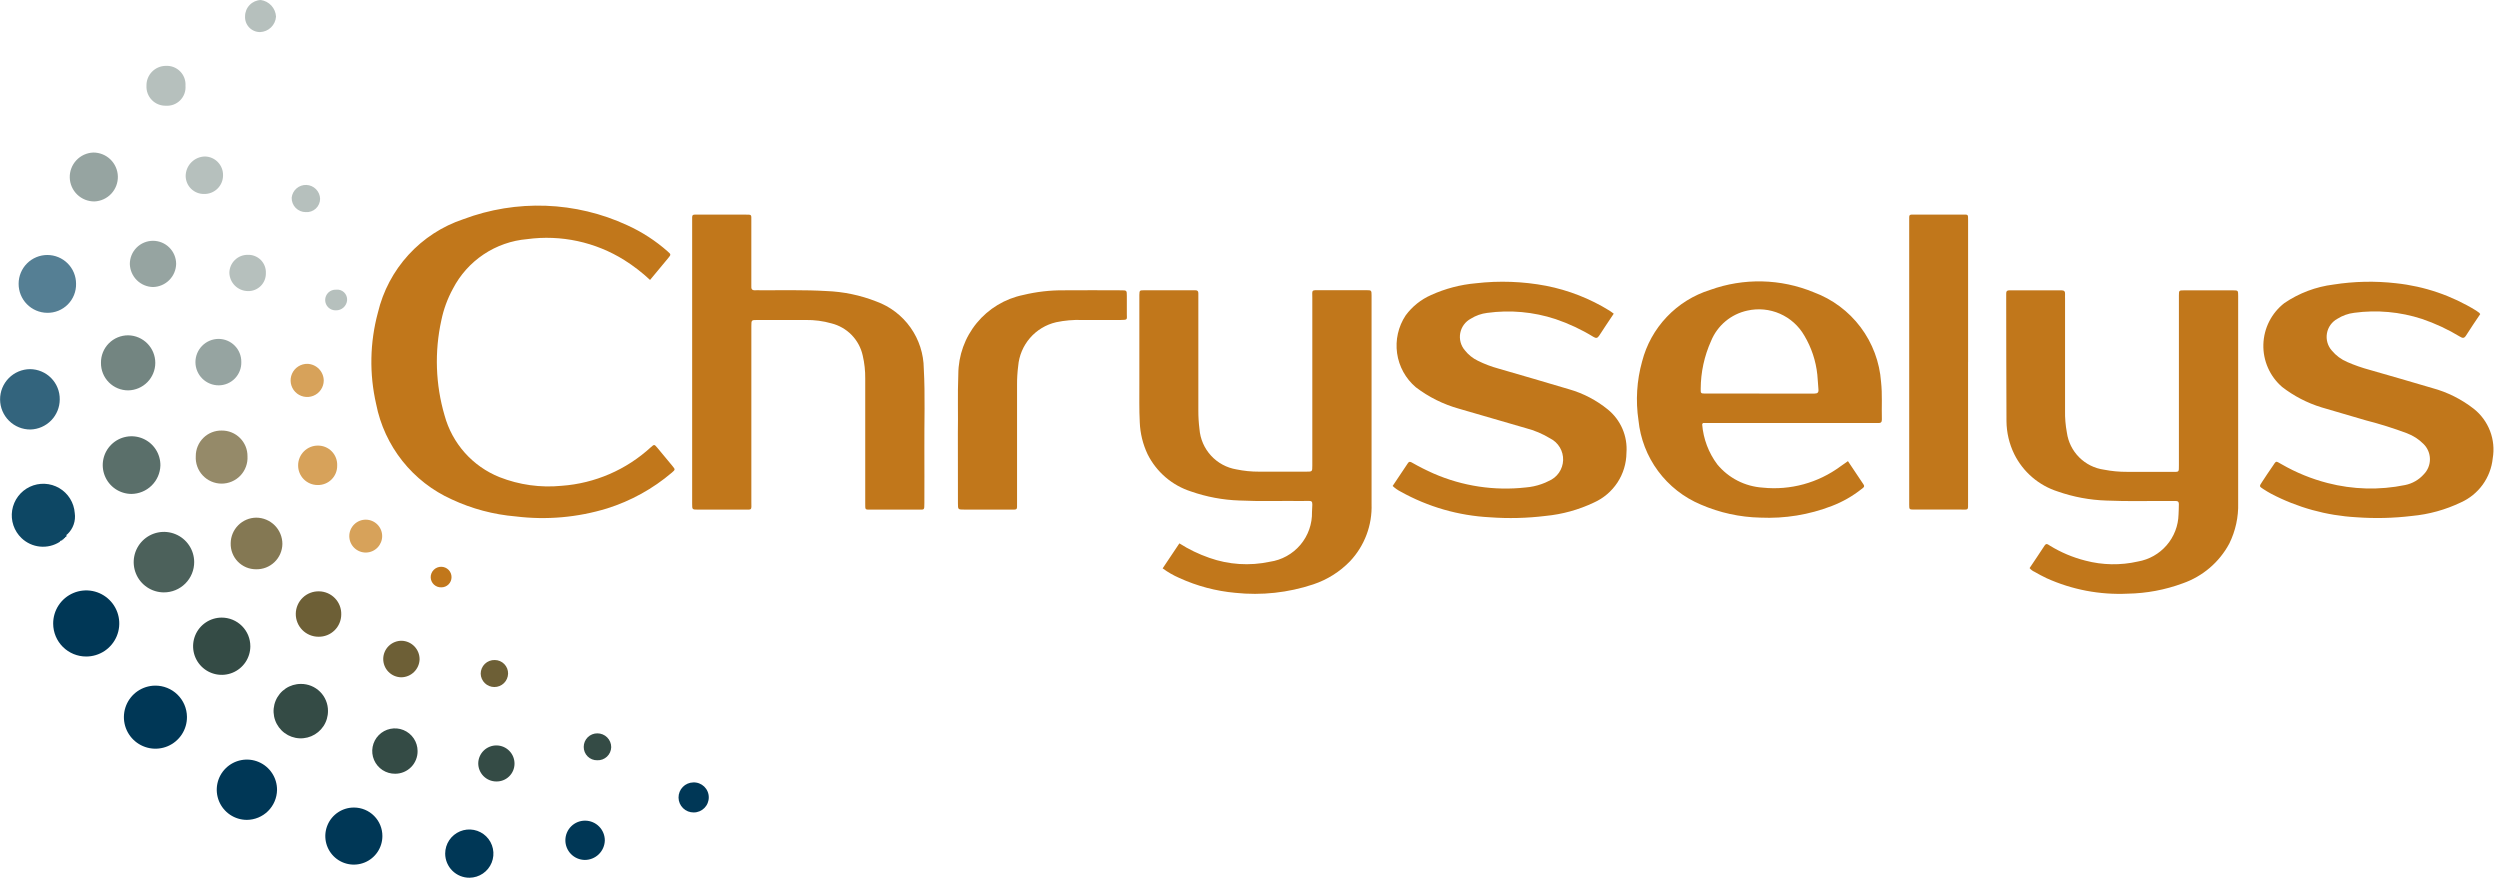
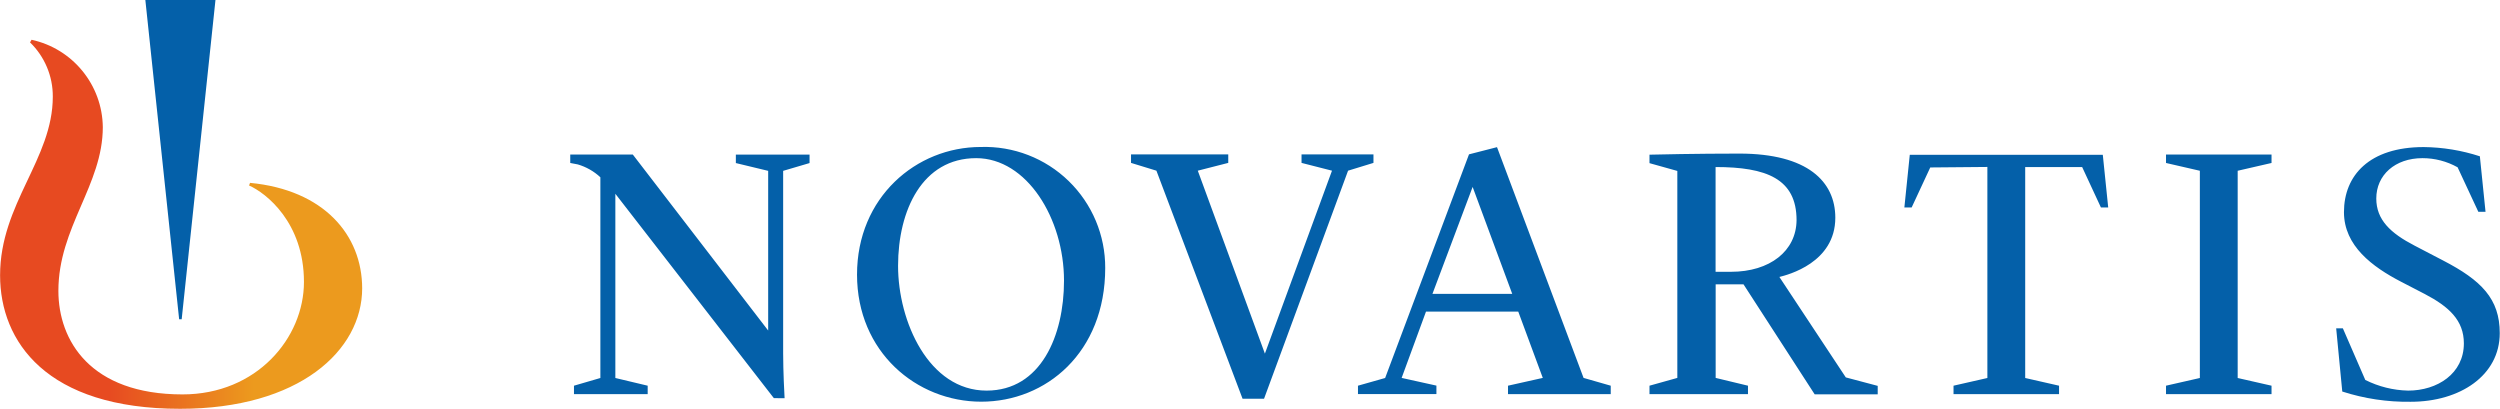
- <svg xmlns="http://www.w3.org/2000/svg" width="222" height="78" viewBox="0 0 222 78" fill="none">
-   <path d="M103.243 50.471L104.729 48.251C105.561 48.781 106.453 49.212 107.385 49.535C109.11 50.147 110.971 50.267 112.76 49.884C113.818 49.732 114.784 49.197 115.475 48.381C116.165 47.564 116.532 46.523 116.506 45.454C116.559 44.293 116.651 44.501 115.617 44.488C113.759 44.465 111.898 44.535 110.042 44.444C108.585 44.394 107.144 44.124 105.768 43.644C104.935 43.378 104.164 42.948 103.5 42.379C102.837 41.81 102.294 41.114 101.904 40.331C101.487 39.446 101.251 38.486 101.212 37.509C101.151 36.361 101.178 35.209 101.174 34.064C101.174 31.556 101.174 29.047 101.174 26.538C101.174 26.422 101.174 26.308 101.174 26.193C101.188 25.793 101.188 25.777 101.596 25.776C103.052 25.776 104.509 25.776 105.965 25.776C106.023 25.776 106.081 25.776 106.138 25.776C106.327 25.77 106.421 25.852 106.413 26.048C106.407 26.182 106.413 26.317 106.413 26.448C106.413 29.781 106.413 33.113 106.413 36.442C106.41 36.997 106.444 37.552 106.513 38.103C106.582 38.981 106.943 39.811 107.539 40.46C108.134 41.109 108.93 41.539 109.799 41.683C110.457 41.819 111.127 41.886 111.799 41.883C113.199 41.891 114.599 41.883 115.999 41.883C116.53 41.883 116.533 41.883 116.533 41.347C116.533 36.388 116.533 31.428 116.533 26.469C116.533 25.71 116.411 25.769 117.241 25.769C118.602 25.769 119.963 25.769 121.322 25.769C121.788 25.769 121.794 25.778 121.795 26.252C121.795 32.418 121.795 38.585 121.795 44.752C121.828 45.683 121.677 46.612 121.349 47.484C121.022 48.356 120.525 49.155 119.887 49.834C118.977 50.775 117.854 51.481 116.612 51.894C114.388 52.635 112.03 52.89 109.699 52.644C107.981 52.488 106.302 52.043 104.732 51.327C104.205 51.098 103.706 50.811 103.243 50.471Z" fill="#C1771B" />
-   <path d="M180.228 50.446C180.666 49.791 181.117 49.129 181.552 48.457C181.724 48.191 181.866 48.357 182.022 48.449C183.001 49.052 184.067 49.502 185.182 49.783C186.707 50.186 188.307 50.213 189.845 49.863C190.838 49.692 191.741 49.181 192.399 48.418C193.058 47.656 193.431 46.688 193.455 45.68C193.478 45.38 193.472 45.067 193.483 44.761C193.489 44.57 193.399 44.481 193.207 44.489C193.073 44.489 192.94 44.489 192.807 44.489C190.89 44.473 188.974 44.537 187.058 44.45C185.582 44.404 184.121 44.132 182.728 43.644C181.895 43.378 181.124 42.948 180.461 42.379C179.798 41.809 179.256 41.113 178.867 40.33C178.419 39.415 178.183 38.411 178.175 37.392C178.153 33.812 178.158 30.232 178.151 26.652C178.151 26.461 178.159 26.269 178.151 26.079C178.14 25.854 178.24 25.779 178.457 25.779C179.99 25.784 181.523 25.784 183.057 25.779C183.316 25.779 183.393 25.895 183.377 26.129C183.368 26.263 183.377 26.398 183.377 26.529C183.377 29.842 183.377 33.154 183.377 36.466C183.364 37.117 183.418 37.768 183.538 38.408C183.653 39.243 184.037 40.017 184.633 40.612C185.229 41.208 186.003 41.593 186.838 41.708C187.515 41.84 188.203 41.904 188.893 41.9C190.215 41.9 191.537 41.9 192.86 41.9C193.518 41.9 193.487 41.969 193.487 41.289V30.489C193.487 29.072 193.487 27.655 193.487 26.239C193.487 25.795 193.496 25.784 193.929 25.783C195.385 25.778 196.841 25.778 198.298 25.783C198.745 25.783 198.749 25.796 198.749 26.283C198.749 28.925 198.749 31.567 198.749 34.21C198.749 37.695 198.749 41.179 198.749 44.662C198.785 45.911 198.514 47.15 197.961 48.27C197.075 49.924 195.599 51.184 193.828 51.801C192.263 52.38 190.611 52.69 188.943 52.718C186.465 52.836 183.995 52.365 181.735 51.343C181.371 51.176 181.021 50.976 180.671 50.78C180.499 50.705 180.347 50.591 180.228 50.446Z" fill="#C1771B" />
-   <path d="M61.463 32.158C61.463 28.003 61.463 23.848 61.463 19.693C61.463 18.974 61.391 19.06 62.118 19.058C63.477 19.058 64.838 19.058 66.199 19.058C66.774 19.058 66.718 19.047 66.718 19.595C66.718 21.414 66.718 23.233 66.718 25.052C66.718 25.168 66.726 25.283 66.718 25.397C66.693 25.656 66.779 25.797 67.067 25.775C67.22 25.761 67.373 25.775 67.526 25.775C69.481 25.784 71.437 25.73 73.389 25.845C74.904 25.902 76.399 26.214 77.81 26.768C79.038 27.212 80.1 28.021 80.855 29.087C81.609 30.152 82.02 31.423 82.032 32.729C82.165 35.118 82.066 37.514 82.084 39.906C82.095 41.495 82.084 43.086 82.084 44.675C82.084 45.348 82.084 45.25 81.484 45.252C80.123 45.252 78.762 45.252 77.401 45.252C76.801 45.252 76.832 45.315 76.832 44.705V39.075C76.832 37.256 76.832 35.437 76.832 33.619C76.841 32.93 76.766 32.242 76.609 31.571C76.458 30.884 76.118 30.252 75.627 29.747C75.136 29.243 74.514 28.885 73.831 28.715C73.092 28.505 72.327 28.404 71.559 28.415C70.123 28.41 68.686 28.41 67.248 28.415C66.725 28.415 66.72 28.421 66.72 28.959C66.72 34.147 66.72 39.336 66.72 44.526C66.72 45.364 66.831 45.249 65.987 45.253C64.646 45.259 63.305 45.259 61.963 45.253C61.472 45.253 61.463 45.247 61.463 44.744C61.462 40.546 61.462 36.351 61.463 32.158Z" fill="#C1771B" />
-   <path d="M57.724 24.859C57.022 24.202 56.26 23.614 55.447 23.101C52.874 21.488 49.818 20.828 46.809 21.235C45.427 21.353 44.097 21.82 42.944 22.591C41.791 23.362 40.852 24.413 40.216 25.646C39.738 26.521 39.393 27.462 39.192 28.438C38.575 31.237 38.674 34.147 39.48 36.898C39.815 38.124 40.429 39.256 41.275 40.206C42.12 41.155 43.174 41.895 44.354 42.369C46.109 43.06 48.004 43.324 49.881 43.138C52.83 42.923 55.62 41.716 57.796 39.714C58.096 39.445 58.107 39.451 58.368 39.759C58.824 40.301 59.276 40.846 59.726 41.395C59.971 41.695 59.97 41.703 59.66 41.971C57.978 43.402 56.027 44.481 53.921 45.145C51.294 45.951 48.526 46.194 45.799 45.859C43.829 45.694 41.905 45.181 40.114 44.345C38.402 43.574 36.9 42.404 35.733 40.934C34.566 39.463 33.767 37.735 33.404 35.893C32.788 33.211 32.84 30.419 33.557 27.763C34.011 25.848 34.946 24.08 36.275 22.627C37.603 21.175 39.28 20.085 41.148 19.463C43.487 18.585 45.977 18.18 48.474 18.271C50.971 18.363 53.425 18.949 55.693 19.997C57.002 20.591 58.216 21.377 59.293 22.33C59.593 22.596 59.593 22.602 59.343 22.91C58.823 23.544 58.295 24.176 57.724 24.859Z" fill="#C1771B" />
-   <path d="M164.097 40.949C164.57 41.657 165.027 42.337 165.48 43.018C165.629 43.238 165.43 43.327 165.305 43.427C164.51 44.058 163.624 44.564 162.677 44.927C160.654 45.711 158.49 46.064 156.323 45.965C154.501 45.926 152.703 45.532 151.032 44.806C149.521 44.172 148.21 43.143 147.235 41.826C146.261 40.509 145.661 38.954 145.497 37.324C145.235 35.577 145.345 33.794 145.82 32.092C146.203 30.609 146.958 29.248 148.014 28.137C149.069 27.027 150.39 26.204 151.852 25.746C154.84 24.665 158.124 24.739 161.06 25.954C162.716 26.566 164.16 27.642 165.22 29.053C166.28 30.464 166.911 32.151 167.038 33.912C167.161 35.02 167.079 36.131 167.11 37.239C167.118 37.494 167.01 37.583 166.771 37.564C166.638 37.555 166.504 37.564 166.371 37.564H151.223C151.185 37.628 151.149 37.664 151.153 37.687C151.257 38.971 151.721 40.201 152.491 41.234C152.986 41.835 153.598 42.328 154.291 42.683C154.983 43.039 155.741 43.248 156.518 43.3C158.982 43.558 161.454 42.882 163.445 41.406C163.647 41.265 163.847 41.125 164.097 40.949ZM156.232 34.949H158.187C159.165 34.949 160.142 34.941 161.12 34.949C161.393 34.949 161.504 34.86 161.478 34.582C161.436 34.144 161.426 33.704 161.378 33.266C161.249 32.044 160.857 30.864 160.228 29.808C159.732 28.944 158.974 28.262 158.062 27.861C157.151 27.46 156.135 27.362 155.164 27.581C154.448 27.735 153.78 28.062 153.219 28.532C152.657 29.003 152.219 29.603 151.942 30.281C151.343 31.611 151.03 33.052 151.023 34.511C151.012 34.939 151.023 34.947 151.465 34.948C153.051 34.948 154.641 34.945 156.232 34.947V34.949Z" fill="#C1771B" />
-   <path d="M220.244 27.892C219.827 28.52 219.388 29.147 218.986 29.792C218.816 30.067 218.675 30.034 218.441 29.892C217.377 29.247 216.245 28.72 215.067 28.32C213.13 27.689 211.076 27.503 209.057 27.776C208.523 27.84 208.011 28.023 207.557 28.31C207.316 28.442 207.107 28.627 206.947 28.85C206.787 29.074 206.679 29.331 206.632 29.602C206.585 29.873 206.599 30.151 206.674 30.415C206.75 30.68 206.883 30.924 207.066 31.13C207.434 31.574 207.904 31.923 208.436 32.147C209.084 32.43 209.753 32.664 210.436 32.847C212.291 33.383 214.149 33.911 215.999 34.463C217.333 34.825 218.581 35.45 219.67 36.3C220.32 36.815 220.819 37.495 221.115 38.269C221.412 39.043 221.494 39.883 221.354 40.7C221.268 41.544 220.961 42.35 220.464 43.038C219.967 43.725 219.298 44.27 218.524 44.616C217.157 45.269 215.686 45.676 214.178 45.816C212.541 46.014 210.888 46.053 209.243 45.932C206.597 45.785 204.014 45.071 201.668 43.84C201.434 43.712 201.202 43.574 200.979 43.427C200.616 43.193 200.616 43.185 200.859 42.816C201.159 42.352 201.47 41.889 201.786 41.432C202.155 40.896 202.044 40.909 202.608 41.226C203.885 41.964 205.257 42.524 206.686 42.892C208.937 43.476 211.292 43.538 213.571 43.072C214.215 42.943 214.799 42.608 215.235 42.116C215.588 41.755 215.783 41.269 215.778 40.764C215.773 40.26 215.568 39.778 215.208 39.424C214.788 39.002 214.282 38.676 213.724 38.468C212.542 38.026 211.338 37.648 210.116 37.335C208.797 36.935 207.469 36.576 206.153 36.174C204.887 35.786 203.701 35.172 202.653 34.362C202.113 33.896 201.684 33.316 201.396 32.663C201.108 32.011 200.968 31.303 200.987 30.59C201.007 29.877 201.184 29.178 201.506 28.542C201.829 27.906 202.289 27.349 202.853 26.913C204.155 26.026 205.65 25.463 207.213 25.268C209.052 24.98 210.921 24.941 212.77 25.152C215.291 25.42 217.72 26.249 219.878 27.579C219.975 27.64 220.069 27.707 220.158 27.779C220.191 27.813 220.22 27.851 220.244 27.892Z" fill="#C1771B" />
-   <path d="M143.3 27.856C142.85 28.533 142.417 29.164 142.006 29.808C141.856 30.041 141.722 30.05 141.497 29.914C140.436 29.263 139.306 28.733 138.127 28.334C136.173 27.692 134.098 27.505 132.061 27.785C131.546 27.848 131.051 28.023 130.611 28.298C130.368 28.427 130.157 28.609 129.994 28.831C129.831 29.052 129.72 29.308 129.669 29.578C129.619 29.848 129.63 30.127 129.701 30.392C129.773 30.658 129.903 30.904 130.083 31.112C130.392 31.505 130.787 31.821 131.238 32.037C131.821 32.326 132.43 32.557 133.058 32.728C135.15 33.34 137.246 33.936 139.333 34.566C140.588 34.925 141.757 35.535 142.771 36.358C143.339 36.819 143.786 37.41 144.075 38.082C144.364 38.753 144.485 39.485 144.429 40.214C144.421 41.151 144.143 42.066 143.629 42.849C143.114 43.632 142.385 44.251 141.529 44.631C140.178 45.272 138.726 45.673 137.237 45.815C135.6 46.016 133.947 46.056 132.302 45.935C129.52 45.792 126.808 45.012 124.375 43.654C124.116 43.522 123.878 43.354 123.667 43.154C124.114 42.485 124.567 41.812 125.019 41.132C125.139 40.951 125.26 41.006 125.405 41.091C126.02 41.442 126.652 41.761 127.299 42.047C129.874 43.172 132.7 43.599 135.493 43.285C135.971 43.247 136.441 43.146 136.893 42.985C137.11 42.911 137.32 42.821 137.523 42.714C137.891 42.561 138.208 42.306 138.435 41.978C138.662 41.65 138.791 41.264 138.805 40.865C138.819 40.467 138.718 40.072 138.514 39.73C138.311 39.387 138.013 39.109 137.656 38.931C136.985 38.523 136.258 38.216 135.498 38.019C133.517 37.438 131.531 36.87 129.549 36.291C128.164 35.904 126.865 35.257 125.721 34.385C124.818 33.616 124.228 32.543 124.062 31.368C123.897 30.194 124.166 28.999 124.821 28.01C125.402 27.219 126.181 26.595 127.08 26.199C128.337 25.628 129.682 25.275 131.058 25.154C133.136 24.914 135.238 24.989 137.293 25.379C139.288 25.769 141.196 26.517 142.925 27.587C143.039 27.657 143.144 27.742 143.3 27.856Z" fill="#C1771B" />
-   <path d="M174.764 32.15C174.764 36.303 174.764 40.456 174.764 44.607C174.764 45.343 174.825 45.248 174.119 45.249C172.739 45.254 171.359 45.254 169.981 45.249C169.545 45.249 169.537 45.243 169.537 44.811C169.537 42.764 169.537 40.717 169.537 38.669V19.554C169.537 19.037 169.498 19.054 170.037 19.054C171.437 19.054 172.835 19.054 174.231 19.054C174.787 19.054 174.767 19.005 174.767 19.576V32.147L174.764 32.15Z" fill="#C1771B" />
-   <path d="M85.059 38.432C85.092 36.932 85.025 35.071 85.098 33.215C85.108 31.561 85.686 29.96 86.736 28.682C87.786 27.404 89.243 26.525 90.864 26.193C92.037 25.909 93.241 25.77 94.449 25.779C96.149 25.765 97.859 25.773 99.563 25.779C100.057 25.779 100.063 25.785 100.063 26.287C100.063 26.82 100.063 27.356 100.063 27.895C100.063 28.362 100.169 28.415 99.518 28.414C98.37 28.414 97.218 28.414 96.069 28.414C95.302 28.389 94.536 28.456 93.786 28.614C92.883 28.823 92.069 29.313 91.463 30.014C90.857 30.715 90.49 31.59 90.414 32.514C90.344 33.064 90.311 33.618 90.314 34.173C90.318 37.656 90.318 41.14 90.314 44.624C90.314 45.324 90.373 45.249 89.714 45.251C88.354 45.251 86.994 45.251 85.634 45.251C85.068 45.251 85.065 45.251 85.065 44.7C85.058 42.724 85.059 40.754 85.059 38.432Z" fill="#C1771B" />
-   <path d="M4.722 55.386C4.717 54.804 4.886 54.234 5.206 53.748C5.526 53.262 5.983 52.883 6.52 52.657C7.056 52.432 7.648 52.371 8.219 52.482C8.79 52.594 9.315 52.873 9.727 53.283C10.14 53.694 10.421 54.217 10.535 54.788C10.649 55.359 10.591 55.95 10.368 56.488C10.145 57.025 9.767 57.484 9.282 57.807C8.798 58.129 8.229 58.3 7.647 58.298C6.873 58.298 6.131 57.991 5.583 57.446C5.035 56.9 4.725 56.159 4.722 55.386Z" fill="#003756" />
-   <path d="M16.602 63.658C16.607 64.211 16.448 64.754 16.145 65.217C15.842 65.68 15.409 66.043 14.9 66.26C14.39 66.477 13.829 66.538 13.285 66.436C12.741 66.333 12.24 66.072 11.844 65.685C11.448 65.299 11.176 64.803 11.062 64.262C10.948 63.72 10.997 63.157 11.202 62.643C11.408 62.13 11.761 61.688 12.217 61.375C12.674 61.062 13.213 60.891 13.766 60.884C14.134 60.879 14.5 60.947 14.842 61.084C15.185 61.221 15.496 61.424 15.76 61.682C16.023 61.94 16.233 62.247 16.378 62.586C16.522 62.925 16.599 63.289 16.602 63.658Z" fill="#003756" />
-   <path d="M5.305 48.117C4.785 48.449 4.169 48.597 3.554 48.537C2.94 48.478 2.364 48.214 1.917 47.789C1.587 47.475 1.338 47.086 1.192 46.655C1.047 46.224 1.008 45.764 1.08 45.314C1.153 44.865 1.333 44.44 1.607 44.076C1.88 43.712 2.239 43.42 2.65 43.226C3.062 43.032 3.515 42.941 3.97 42.961C4.424 42.981 4.867 43.112 5.26 43.342C5.653 43.572 5.984 43.895 6.224 44.282C6.464 44.668 6.606 45.108 6.638 45.562C6.688 45.904 6.655 46.253 6.541 46.579C6.428 46.905 6.237 47.199 5.985 47.436C5.969 47.441 5.954 47.449 5.941 47.459C5.929 47.47 5.918 47.483 5.911 47.498C5.904 47.513 5.899 47.53 5.899 47.546C5.898 47.563 5.901 47.58 5.907 47.595C5.91 47.61 5.906 47.625 5.898 47.638C5.89 47.651 5.877 47.66 5.862 47.664C5.836 47.667 5.812 47.678 5.794 47.696C5.776 47.714 5.765 47.738 5.762 47.764L5.751 47.773C5.725 47.776 5.7 47.787 5.681 47.805C5.662 47.823 5.649 47.847 5.645 47.873L5.629 47.885C5.605 47.885 5.583 47.892 5.564 47.907C5.546 47.922 5.533 47.943 5.529 47.966L5.495 47.991C5.454 47.989 5.413 48 5.379 48.022C5.345 48.045 5.319 48.078 5.305 48.117Z" fill="#0D4764" />
-   <path d="M14.544 52.604C14.014 52.601 13.497 52.442 13.057 52.145C12.617 51.849 12.275 51.43 12.074 50.939C11.872 50.449 11.82 49.91 11.924 49.391C12.028 48.871 12.284 48.394 12.659 48.019C13.034 47.644 13.511 47.388 14.031 47.284C14.55 47.18 15.089 47.232 15.579 47.434C16.07 47.635 16.489 47.977 16.785 48.417C17.082 48.856 17.241 49.374 17.244 49.904C17.246 50.259 17.177 50.611 17.042 50.939C16.907 51.268 16.708 51.566 16.457 51.817C16.206 52.068 15.908 52.267 15.579 52.402C15.251 52.537 14.899 52.606 14.544 52.604Z" fill="#4C615B" />
-   <path d="M21.917 72.805C21.387 72.804 20.869 72.645 20.429 72.349C19.989 72.052 19.647 71.632 19.446 71.142C19.246 70.651 19.195 70.112 19.301 69.592C19.407 69.073 19.665 68.596 20.043 68.224C20.42 67.851 20.899 67.599 21.42 67.499C21.941 67.399 22.479 67.456 22.967 67.663C23.456 67.869 23.872 68.216 24.163 68.66C24.453 69.103 24.606 69.623 24.601 70.153C24.588 70.858 24.301 71.53 23.799 72.026C23.297 72.521 22.622 72.801 21.917 72.805Z" fill="#003756" />
-   <path d="M5.305 35.469C5.304 36.165 5.032 36.833 4.546 37.332C4.061 37.83 3.401 38.12 2.705 38.14C1.994 38.145 1.311 37.867 0.805 37.368C0.299 36.868 0.012 36.189 0.007 35.478C0.002 34.767 0.28 34.084 0.779 33.578C1.278 33.072 1.958 32.785 2.669 32.78C3.019 32.782 3.365 32.853 3.687 32.99C4.01 33.127 4.302 33.325 4.547 33.575C4.792 33.825 4.985 34.121 5.115 34.446C5.245 34.771 5.31 35.119 5.305 35.469Z" fill="#33647D" />
-   <path d="M22.23 57.399C22.228 57.901 22.076 58.39 21.796 58.806C21.515 59.222 21.118 59.546 20.654 59.736C20.19 59.927 19.68 59.976 19.188 59.877C18.696 59.778 18.244 59.536 17.89 59.181C17.535 58.826 17.294 58.374 17.196 57.883C17.098 57.391 17.147 56.88 17.338 56.417C17.529 55.953 17.853 55.556 18.27 55.276C18.686 54.996 19.176 54.845 19.677 54.843C20.013 54.842 20.346 54.907 20.657 55.035C20.967 55.163 21.249 55.351 21.487 55.589C21.724 55.827 21.912 56.109 22.04 56.419C22.167 56.73 22.232 57.063 22.23 57.399Z" fill="#344B45" />
-   <path d="M11.66 43.861C11.152 43.856 10.658 43.701 10.239 43.415C9.82 43.129 9.496 42.725 9.307 42.254C9.118 41.784 9.074 41.267 9.178 40.771C9.283 40.275 9.533 39.821 9.897 39.467C10.26 39.113 10.72 38.875 11.219 38.783C11.718 38.692 12.233 38.75 12.698 38.951C13.164 39.152 13.559 39.487 13.834 39.913C14.109 40.34 14.251 40.838 14.243 41.345C14.221 42.017 13.94 42.654 13.458 43.123C12.977 43.593 12.332 43.857 11.66 43.861Z" fill="#5A6F6A" />
-   <path d="M33.956 74.243C33.956 74.745 33.807 75.236 33.527 75.654C33.248 76.071 32.851 76.396 32.386 76.587C31.922 76.778 31.411 76.827 30.919 76.727C30.426 76.628 29.975 76.384 29.621 76.027C29.268 75.67 29.029 75.216 28.933 74.723C28.838 74.23 28.892 73.72 29.088 73.257C29.283 72.794 29.612 72.4 30.032 72.125C30.452 71.849 30.944 71.705 31.447 71.71C32.115 71.713 32.755 71.982 33.225 72.457C33.696 72.932 33.959 73.574 33.956 74.243Z" fill="#003756" />
-   <path d="M4.182 27.778C3.505 27.769 2.859 27.492 2.385 27.007C1.911 26.523 1.649 25.87 1.654 25.193C1.654 24.517 1.923 23.868 2.401 23.39C2.879 22.912 3.528 22.643 4.204 22.643C4.881 22.643 5.529 22.912 6.008 23.39C6.486 23.868 6.754 24.517 6.754 25.193C6.763 25.534 6.702 25.873 6.576 26.189C6.45 26.506 6.261 26.794 6.021 27.035C5.781 27.277 5.494 27.467 5.178 27.595C4.862 27.723 4.523 27.785 4.182 27.778Z" fill="#557F94" />
-   <path d="M8.966 32.221C8.961 31.9 9.021 31.581 9.141 31.284C9.261 30.986 9.439 30.715 9.665 30.488C9.892 30.26 10.161 30.079 10.458 29.957C10.755 29.835 11.073 29.773 11.394 29.776C12.034 29.789 12.643 30.052 13.091 30.509C13.539 30.966 13.79 31.581 13.79 32.221C13.79 32.86 13.539 33.475 13.091 33.932C12.643 34.389 12.034 34.652 11.394 34.665C11.073 34.667 10.755 34.605 10.459 34.483C10.162 34.361 9.893 34.181 9.667 33.953C9.441 33.725 9.262 33.455 9.142 33.158C9.022 32.86 8.962 32.542 8.966 32.221Z" fill="#738581" />
-   <path d="M26.719 60.733C27.035 60.73 27.349 60.791 27.641 60.91C27.934 61.03 28.2 61.207 28.424 61.43C28.648 61.653 28.825 61.919 28.945 62.211C29.066 62.504 29.127 62.817 29.125 63.133C29.128 63.612 28.989 64.081 28.725 64.481C28.461 64.88 28.084 65.192 27.642 65.377C27.201 65.562 26.714 65.612 26.244 65.52C25.774 65.427 25.342 65.198 25.003 64.859C24.664 64.521 24.433 64.09 24.339 63.62C24.246 63.15 24.294 62.663 24.478 62.221C24.662 61.779 24.973 61.401 25.372 61.136C25.771 60.871 26.24 60.731 26.719 60.733Z" fill="#344B45" />
-   <path d="M22.741 50.551C22.439 50.553 22.14 50.494 21.862 50.378C21.584 50.261 21.332 50.09 21.121 49.874C20.91 49.658 20.746 49.402 20.637 49.121C20.527 48.84 20.476 48.539 20.485 48.238C20.491 47.639 20.731 47.066 21.154 46.642C21.577 46.217 22.149 45.975 22.748 45.968C23.367 45.969 23.959 46.216 24.396 46.654C24.832 47.092 25.077 47.686 25.076 48.304C25.072 48.605 25.007 48.903 24.887 49.179C24.767 49.455 24.593 49.705 24.376 49.914C24.159 50.123 23.903 50.286 23.622 50.396C23.341 50.505 23.042 50.558 22.741 50.551Z" fill="#847853" />
-   <path d="M19.686 38.233C19.988 38.23 20.287 38.286 20.566 38.4C20.845 38.513 21.099 38.682 21.312 38.895C21.526 39.107 21.694 39.361 21.809 39.64C21.923 39.919 21.98 40.218 21.977 40.519C21.995 40.832 21.948 41.145 21.84 41.439C21.732 41.733 21.564 42.002 21.349 42.23C21.133 42.457 20.873 42.638 20.584 42.761C20.296 42.884 19.986 42.947 19.672 42.946C19.359 42.945 19.049 42.879 18.762 42.754C18.474 42.629 18.216 42.446 18.002 42.217C17.787 41.989 17.622 41.718 17.516 41.423C17.41 41.128 17.366 40.815 17.385 40.502C17.384 40.201 17.443 39.903 17.559 39.625C17.675 39.347 17.845 39.095 18.059 38.884C18.273 38.672 18.527 38.506 18.807 38.394C19.086 38.282 19.385 38.228 19.686 38.233Z" fill="#958A69" />
-   <path d="M39.532 75.801C39.532 75.378 39.656 74.965 39.891 74.613C40.125 74.261 40.458 73.987 40.848 73.824C41.238 73.661 41.667 73.617 42.082 73.697C42.497 73.778 42.879 73.979 43.179 74.276C43.48 74.573 43.686 74.953 43.771 75.367C43.857 75.781 43.818 76.21 43.66 76.602C43.502 76.994 43.231 77.33 42.882 77.569C42.533 77.807 42.121 77.937 41.699 77.942C41.416 77.945 41.135 77.891 40.873 77.785C40.61 77.678 40.371 77.521 40.17 77.322C39.969 77.123 39.809 76.886 39.699 76.625C39.59 76.364 39.533 76.084 39.532 75.801Z" fill="#003756" />
-   <path d="M8.274 13.546C8.844 13.541 9.393 13.76 9.803 14.155C10.213 14.552 10.451 15.093 10.466 15.662C10.48 16.232 10.27 16.785 9.881 17.201C9.492 17.617 8.955 17.864 8.385 17.888C7.815 17.893 7.266 17.674 6.856 17.278C6.447 16.882 6.209 16.341 6.194 15.771C6.18 15.202 6.389 14.649 6.779 14.233C7.168 13.816 7.705 13.57 8.274 13.546Z" fill="#96A4A1" />
-   <path d="M13.595 25.488C13.055 25.48 12.538 25.263 12.153 24.883C11.768 24.503 11.545 23.989 11.529 23.449C11.528 23.179 11.58 22.911 11.682 22.661C11.784 22.411 11.935 22.184 12.125 21.992C12.315 21.8 12.541 21.648 12.79 21.543C13.039 21.439 13.306 21.384 13.576 21.383C13.846 21.382 14.114 21.434 14.364 21.536C14.614 21.638 14.841 21.788 15.033 21.979C15.225 22.169 15.378 22.395 15.482 22.644C15.587 22.893 15.641 23.16 15.642 23.43C15.632 23.971 15.413 24.486 15.032 24.87C14.65 25.253 14.136 25.474 13.595 25.488Z" fill="#96A4A1" />
-   <path d="M21.428 32.145C21.436 32.413 21.39 32.68 21.293 32.93C21.196 33.18 21.05 33.409 20.864 33.602C20.678 33.795 20.455 33.949 20.208 34.055C19.962 34.16 19.697 34.216 19.428 34.218C18.882 34.221 18.356 34.006 17.967 33.622C17.578 33.237 17.358 32.714 17.355 32.167C17.353 31.62 17.567 31.095 17.952 30.706C18.336 30.317 18.86 30.097 19.407 30.094C19.674 30.094 19.94 30.148 20.187 30.251C20.434 30.355 20.658 30.506 20.846 30.697C21.034 30.888 21.183 31.114 21.282 31.363C21.382 31.611 21.432 31.877 21.428 32.145Z" fill="#96A4A1" />
-   <path d="M30.303 54.562C30.303 54.826 30.25 55.087 30.147 55.33C30.045 55.572 29.895 55.793 29.706 55.977C29.518 56.161 29.294 56.306 29.049 56.403C28.804 56.5 28.542 56.547 28.278 56.542C28.011 56.542 27.746 56.488 27.5 56.385C27.253 56.281 27.03 56.13 26.843 55.939C26.655 55.748 26.508 55.522 26.409 55.274C26.309 55.026 26.261 54.76 26.265 54.493C26.269 54.226 26.327 53.962 26.434 53.717C26.541 53.472 26.696 53.251 26.89 53.067C27.083 52.882 27.311 52.738 27.561 52.643C27.811 52.547 28.077 52.503 28.344 52.511C28.608 52.516 28.867 52.574 29.109 52.68C29.35 52.786 29.568 52.939 29.75 53.129C29.932 53.32 30.075 53.544 30.17 53.79C30.265 54.036 30.31 54.298 30.303 54.562Z" fill="#6D5F36" />
-   <path d="M37.082 66.689C37.086 66.952 37.037 67.214 36.939 67.459C36.841 67.703 36.696 67.926 36.511 68.114C36.326 68.302 36.106 68.451 35.863 68.553C35.62 68.655 35.359 68.708 35.096 68.708C34.696 68.713 34.304 68.6 33.97 68.383C33.635 68.165 33.373 67.853 33.216 67.485C33.059 67.118 33.015 66.713 33.089 66.32C33.163 65.928 33.352 65.567 33.632 65.282C33.912 64.997 34.27 64.802 34.661 64.722C35.052 64.641 35.459 64.678 35.828 64.829C36.198 64.98 36.515 65.237 36.738 65.569C36.961 65.9 37.081 66.29 37.082 66.689Z" fill="#344B45" />
-   <path d="M51.97 72.874C52.434 72.878 52.877 73.066 53.203 73.397C53.529 73.727 53.71 74.173 53.708 74.637C53.694 75.1 53.501 75.539 53.168 75.862C52.835 76.184 52.39 76.363 51.927 76.362C51.464 76.356 51.023 76.167 50.7 75.836C50.377 75.504 50.199 75.059 50.205 74.596C50.211 74.133 50.4 73.692 50.731 73.369C51.062 73.046 51.507 72.868 51.97 72.874Z" fill="#003756" />
-   <path d="M16.471 7.619C16.49 7.854 16.458 8.09 16.378 8.312C16.297 8.533 16.17 8.735 16.004 8.903C15.839 9.071 15.639 9.201 15.419 9.285C15.198 9.368 14.962 9.404 14.727 9.388C14.496 9.393 14.265 9.351 14.051 9.263C13.837 9.176 13.643 9.045 13.481 8.879C13.32 8.713 13.194 8.515 13.113 8.298C13.031 8.082 12.995 7.85 13.007 7.619C13.001 7.389 13.041 7.161 13.125 6.947C13.208 6.733 13.334 6.538 13.494 6.373C13.654 6.208 13.845 6.077 14.056 5.987C14.267 5.897 14.495 5.85 14.724 5.849C14.959 5.836 15.194 5.873 15.413 5.957C15.633 6.042 15.832 6.172 15.997 6.34C16.162 6.507 16.29 6.708 16.372 6.928C16.453 7.149 16.487 7.384 16.471 7.619Z" fill="#B6C0BD" />
-   <path d="M29.942 41.338C29.946 41.568 29.904 41.796 29.818 42.009C29.732 42.222 29.603 42.415 29.44 42.577C29.277 42.739 29.083 42.866 28.87 42.95C28.656 43.035 28.428 43.076 28.198 43.07C27.968 43.069 27.741 43.023 27.53 42.934C27.319 42.844 27.127 42.714 26.966 42.55C26.806 42.386 26.68 42.191 26.595 41.978C26.511 41.764 26.47 41.536 26.474 41.307C26.477 40.843 26.665 40.4 26.994 40.074C27.324 39.748 27.769 39.566 28.233 39.568C28.463 39.567 28.691 39.612 28.903 39.701C29.115 39.79 29.307 39.922 29.466 40.087C29.626 40.252 29.751 40.449 29.832 40.664C29.914 40.879 29.951 41.108 29.942 41.338Z" fill="#D7A25A" />
-   <path d="M19.806 15.577C19.806 15.797 19.762 16.015 19.676 16.218C19.59 16.421 19.465 16.604 19.307 16.758C19.149 16.911 18.962 17.032 18.757 17.112C18.552 17.192 18.332 17.23 18.112 17.224C17.901 17.226 17.691 17.187 17.495 17.108C17.299 17.029 17.12 16.912 16.969 16.764C16.818 16.616 16.698 16.44 16.615 16.245C16.533 16.05 16.489 15.841 16.487 15.63C16.49 15.174 16.671 14.737 16.992 14.413C17.313 14.089 17.748 13.903 18.204 13.896C18.42 13.901 18.633 13.948 18.83 14.035C19.027 14.122 19.206 14.248 19.354 14.404C19.503 14.56 19.62 14.744 19.697 14.945C19.775 15.147 19.812 15.361 19.806 15.577Z" fill="#B6C0BD" />
-   <path d="M37.26 58.544C37.248 58.97 37.071 59.375 36.766 59.673C36.462 59.972 36.053 60.141 35.627 60.144C35.414 60.141 35.204 60.095 35.008 60.011C34.813 59.926 34.636 59.804 34.488 59.651C34.339 59.498 34.223 59.317 34.145 59.119C34.066 58.921 34.028 58.709 34.031 58.496C34.034 58.283 34.08 58.073 34.164 57.877C34.249 57.682 34.371 57.505 34.524 57.357C34.677 57.209 34.858 57.092 35.056 57.014C35.254 56.935 35.466 56.897 35.679 56.9C36.104 56.915 36.507 57.095 36.802 57.402C37.097 57.709 37.261 58.118 37.26 58.544Z" fill="#6D5F36" />
-   <path d="M44.068 69.394C43.643 69.392 43.236 69.222 42.936 68.921C42.636 68.619 42.468 68.211 42.468 67.786C42.47 67.574 42.514 67.365 42.598 67.171C42.681 66.977 42.802 66.8 42.953 66.653C43.104 66.505 43.283 66.388 43.48 66.31C43.676 66.231 43.886 66.192 44.097 66.194C44.309 66.197 44.518 66.241 44.712 66.324C44.907 66.408 45.083 66.528 45.23 66.68C45.378 66.831 45.495 67.01 45.573 67.206C45.652 67.403 45.691 67.612 45.689 67.824C45.687 68.034 45.644 68.242 45.561 68.435C45.479 68.628 45.358 68.803 45.207 68.949C45.056 69.095 44.878 69.21 44.682 69.286C44.487 69.362 44.278 69.399 44.068 69.394Z" fill="#344B45" />
-   <path d="M23.609 24.26C23.614 24.47 23.575 24.679 23.497 24.874C23.418 25.07 23.301 25.247 23.152 25.395C23.003 25.544 22.825 25.66 22.63 25.738C22.435 25.817 22.225 25.854 22.015 25.849C21.583 25.844 21.169 25.671 20.861 25.367C20.554 25.062 20.377 24.651 20.367 24.218C20.374 23.793 20.549 23.387 20.853 23.09C21.157 22.792 21.566 22.627 21.991 22.629C22.207 22.62 22.423 22.656 22.624 22.735C22.825 22.814 23.008 22.934 23.16 23.087C23.312 23.241 23.431 23.424 23.508 23.626C23.585 23.828 23.62 24.044 23.609 24.26Z" fill="#B6C0BD" />
-   <path d="M28.749 33.8C28.745 34.092 28.655 34.376 28.489 34.616C28.324 34.856 28.091 35.042 27.819 35.149C27.548 35.257 27.251 35.281 26.966 35.219C26.681 35.158 26.421 35.013 26.218 34.803C26.015 34.593 25.88 34.328 25.828 34.04C25.777 33.753 25.812 33.457 25.929 33.19C26.046 32.923 26.24 32.697 26.485 32.54C26.731 32.383 27.018 32.303 27.31 32.309C27.696 32.325 28.06 32.488 28.328 32.766C28.596 33.044 28.747 33.414 28.749 33.8Z" fill="#D7A25A" />
-   <path d="M32.502 46.146C32.883 46.153 33.246 46.308 33.514 46.578C33.782 46.849 33.934 47.213 33.937 47.594C33.94 47.975 33.794 48.342 33.53 48.617C33.267 48.892 32.906 49.053 32.525 49.065C32.33 49.071 32.136 49.039 31.954 48.969C31.773 48.899 31.607 48.794 31.466 48.659C31.325 48.524 31.213 48.362 31.136 48.184C31.059 48.005 31.019 47.812 31.017 47.617C31.016 47.422 31.053 47.229 31.127 47.049C31.202 46.869 31.311 46.706 31.45 46.569C31.588 46.432 31.752 46.324 31.933 46.251C32.114 46.178 32.307 46.143 32.502 46.146Z" fill="#D7A25A" />
-   <path d="M21.762 1.442C21.764 1.067 21.91 0.708 22.172 0.439C22.433 0.17 22.788 0.013 23.162 0.001C23.522 0.054 23.853 0.229 24.099 0.497C24.345 0.766 24.49 1.111 24.511 1.474C24.487 1.838 24.329 2.18 24.067 2.434C23.806 2.688 23.459 2.836 23.094 2.849C22.913 2.85 22.733 2.814 22.566 2.742C22.399 2.671 22.248 2.566 22.123 2.434C21.998 2.302 21.902 2.146 21.84 1.976C21.778 1.805 21.751 1.623 21.762 1.442Z" fill="#B6C0BD" />
-   <path d="M62.939 70.79C62.942 70.967 62.909 71.142 62.843 71.306C62.777 71.471 62.68 71.62 62.556 71.746C62.432 71.872 62.284 71.972 62.121 72.041C61.958 72.109 61.783 72.145 61.606 72.145C61.431 72.148 61.257 72.116 61.094 72.051C60.932 71.986 60.783 71.89 60.658 71.768C60.532 71.646 60.432 71.501 60.362 71.34C60.293 71.179 60.256 71.007 60.254 70.832C60.251 70.656 60.283 70.483 60.348 70.32C60.412 70.157 60.508 70.009 60.63 69.883C60.752 69.758 60.898 69.657 61.058 69.588C61.219 69.519 61.392 69.482 61.567 69.479C61.744 69.472 61.92 69.501 62.086 69.564C62.251 69.627 62.402 69.722 62.53 69.844C62.658 69.967 62.76 70.113 62.83 70.276C62.901 70.438 62.938 70.613 62.939 70.79Z" fill="#003756" />
-   <path d="M27.151 18.835C26.984 18.836 26.818 18.803 26.664 18.738C26.51 18.673 26.37 18.578 26.253 18.459C26.137 18.339 26.045 18.197 25.985 18.041C25.924 17.885 25.896 17.718 25.901 17.551C25.936 17.232 26.09 16.939 26.333 16.729C26.576 16.52 26.889 16.41 27.21 16.423C27.53 16.436 27.834 16.57 28.059 16.798C28.285 17.026 28.416 17.331 28.425 17.651C28.425 17.814 28.392 17.976 28.326 18.125C28.261 18.275 28.166 18.41 28.046 18.521C27.927 18.632 27.785 18.717 27.631 18.771C27.477 18.826 27.314 18.847 27.151 18.835Z" fill="#B6C0BD" />
-   <path d="M53.04 65.122C53.202 65.121 53.363 65.151 53.513 65.213C53.664 65.274 53.8 65.364 53.915 65.479C54.03 65.593 54.121 65.729 54.183 65.879C54.245 66.029 54.277 66.19 54.276 66.352C54.272 66.51 54.236 66.665 54.171 66.809C54.106 66.953 54.013 67.083 53.898 67.191C53.782 67.299 53.647 67.382 53.499 67.438C53.35 67.492 53.193 67.517 53.035 67.511C52.877 67.515 52.721 67.486 52.574 67.428C52.427 67.37 52.294 67.282 52.182 67.171C52.07 67.06 51.981 66.927 51.922 66.781C51.862 66.635 51.833 66.479 51.835 66.321C51.835 66.163 51.867 66.007 51.927 65.861C51.988 65.715 52.077 65.583 52.189 65.471C52.301 65.36 52.434 65.272 52.58 65.212C52.726 65.152 52.882 65.121 53.04 65.122Z" fill="#344B45" />
-   <path d="M45.118 59.826C45.109 60.143 44.977 60.443 44.75 60.664C44.523 60.885 44.218 61.008 43.902 61.008C43.585 61.008 43.281 60.885 43.053 60.664C42.826 60.443 42.694 60.143 42.685 59.826C42.685 59.663 42.717 59.502 42.781 59.352C42.844 59.202 42.937 59.066 43.054 58.952C43.17 58.839 43.309 58.75 43.461 58.691C43.613 58.632 43.775 58.605 43.938 58.61C44.096 58.611 44.252 58.643 44.397 58.705C44.542 58.767 44.673 58.857 44.783 58.97C44.893 59.084 44.979 59.218 45.037 59.364C45.094 59.511 45.122 59.668 45.118 59.826Z" fill="#6D5F36" />
-   <path d="M40.096 51.25C40.097 51.369 40.074 51.488 40.028 51.598C39.983 51.709 39.916 51.809 39.831 51.894C39.747 51.978 39.646 52.044 39.535 52.09C39.425 52.135 39.306 52.157 39.187 52.156C39.067 52.16 38.948 52.141 38.836 52.099C38.723 52.056 38.621 51.993 38.533 51.911C38.446 51.829 38.375 51.731 38.326 51.622C38.276 51.513 38.249 51.395 38.245 51.275C38.242 51.15 38.265 51.026 38.312 50.911C38.358 50.795 38.428 50.69 38.516 50.602C38.604 50.513 38.709 50.444 38.825 50.397C38.94 50.35 39.064 50.328 39.189 50.33C39.431 50.333 39.662 50.431 39.832 50.603C40.002 50.776 40.097 51.008 40.096 51.25Z" fill="#C1771B" />
-   <path d="M29.836 27.558C29.712 27.564 29.588 27.544 29.472 27.501C29.355 27.457 29.249 27.391 29.159 27.305C29.069 27.219 28.998 27.116 28.949 27.002C28.9 26.888 28.875 26.765 28.875 26.641C28.875 26.517 28.9 26.394 28.949 26.28C28.998 26.166 29.069 26.063 29.159 25.977C29.249 25.891 29.355 25.825 29.472 25.781C29.588 25.738 29.712 25.718 29.836 25.724C29.964 25.707 30.095 25.72 30.218 25.759C30.341 25.799 30.454 25.866 30.549 25.955C30.643 26.044 30.717 26.152 30.764 26.273C30.812 26.393 30.832 26.523 30.824 26.652C30.806 26.901 30.694 27.133 30.51 27.302C30.326 27.47 30.085 27.562 29.836 27.558Z" fill="#B6C0BD" />
+ <svg xmlns="http://www.w3.org/2000/svg" id="Layer_1" data-name="Layer 1" viewBox="0 0 295.44 48.31">
+   <defs>
+     <style>.cls-1{fill:url(#linear-gradient);}.cls-2{fill:#0460a9;}</style>
+     <linearGradient id="linear-gradient" x1="56.72" y1="64.98" x2="99.51" y2="64.98" gradientUnits="userSpaceOnUse">
+       <stop offset="0.3" stop-color="#e74a21" />
+       <stop offset="0.7" stop-color="#ec9a1e" />
+     </linearGradient>
+   </defs>
+   <g id="_Group_" data-name="&lt;Group&gt;">
+     <path id="_Path_" data-name="&lt;Path&gt;" class="cls-1" d="M86.27,60.09l-.12.31c2,.88,6.49,4.37,6.49,11.4,0,6.62-5.58,13.29-14.35,13.29-10.91,0-14.67-6.38-14.67-12.24,0-7.51,5.25-12.51,5.25-19.35a10.69,10.69,0,0,0-8.42-10.32l-.18.31a8.86,8.86,0,0,1,2.69,6.41c0,7.39-6.23,12.64-6.23,21.12,0,7.81,5.46,15.77,21.27,15.77,14.09,0,21.52-6.9,21.52-14.24C99.51,66.25,95,60.92,86.27,60.09Z" transform="translate(-56.72 -38.48)" />
+     <path id="_Compound_Path_" data-name="&lt;Compound Path&gt;" class="cls-2" d="M148.17,85.53,129.44,61.38V83.15l3.82.91v1h-8.71v-1l3.12-.91V59.43A6.66,6.66,0,0,0,125,57.91c-.38-.08-.89-.17-.89-.17v-1h7.39l16,20.8V58.67l-3.82-.92v-1h8.71v1l-3.12.92V80.26c0,2,.14,4.91.17,5.28Zm39.16-15.38c0,10-7,15.8-14.65,15.8S158,80.07,158,70.93s7-15.08,14.61-15.08A14.25,14.25,0,0,1,187.33,70.16Zm-4.87,1.5c0-7.35-4.4-14.48-10.38-14.48-6.36,0-9.23,6.15-9.23,12.73s3.63,14.74,10.46,14.74C179.73,84.64,182.46,78.14,182.46,71.65Zm10.92-13-3-.92v-1h11.49v1l-3.6.92,7.93,21.62h0l7.93-21.62-3.6-.92v-1h8.5v1l-3,.92L206.1,85.6h-2.54ZM261.28,70.6h-1.82V58.22c6,0,9.57,1.38,9.57,6.28C269,68.14,265.88,70.6,261.28,70.6Zm51.41,13.46,4-.91V58.66l-4-.92v-1h12.47v1l-4,.92V83.15l4,.91v1H312.69Zm20.11-6.78h.79l2.65,6.1a11.87,11.87,0,0,0,5.07,1.26c3.44,0,6.58-2,6.58-5.58,0-2.72-1.76-4.34-4.61-5.83l-2.82-1.46c-3.37-1.75-6.74-4.23-6.74-8.22,0-4.34,3-7.69,9.42-7.69a22.14,22.14,0,0,1,6.64,1.09l.67,6.56h-.85l-2.45-5.26A8.51,8.51,0,0,0,343,57.17c-3.25,0-5.46,2-5.46,4.77,0,2.51,1.67,4.09,4.53,5.57l3.34,1.74c4.56,2.36,6.72,4.55,6.72,8.6,0,5-4.69,8.11-10.52,8.11a25.1,25.1,0,0,1-8.09-1.21Zm-115.6,6.78,3.21-.91,9.91-26.43,3.31-.85,10.23,27.27,3.21.92v1H234.93v-1l4.11-.92-2.9-7.84h-10.9l-2.88,7.84,4.11.91v1h-9.27ZM226,73.21h9.43l-4.68-12.64h0Zm41-2c1-.25,6.61-1.68,6.61-7,0-4.27-3.27-7.58-11.33-7.58-5,0-10,.11-10.63.13v1l3.29.92V83.14l-3.29.92v1h11.64v-1l-3.82-.92V72.08h3.29l8.41,13h7.45v-1l-3.77-1Zm24.58-13V83.15l-4,.91v1h12.47v-1l-4-.91V58.22h6.73L305,63h.86l-.64-6.23H282.41L281.77,63h.86l2.2-4.73Zm-213.39,18,4-37.79h-8.3l4,37.79Z" transform="translate(-56.72 -38.48)" />
+   </g>
</svg>
